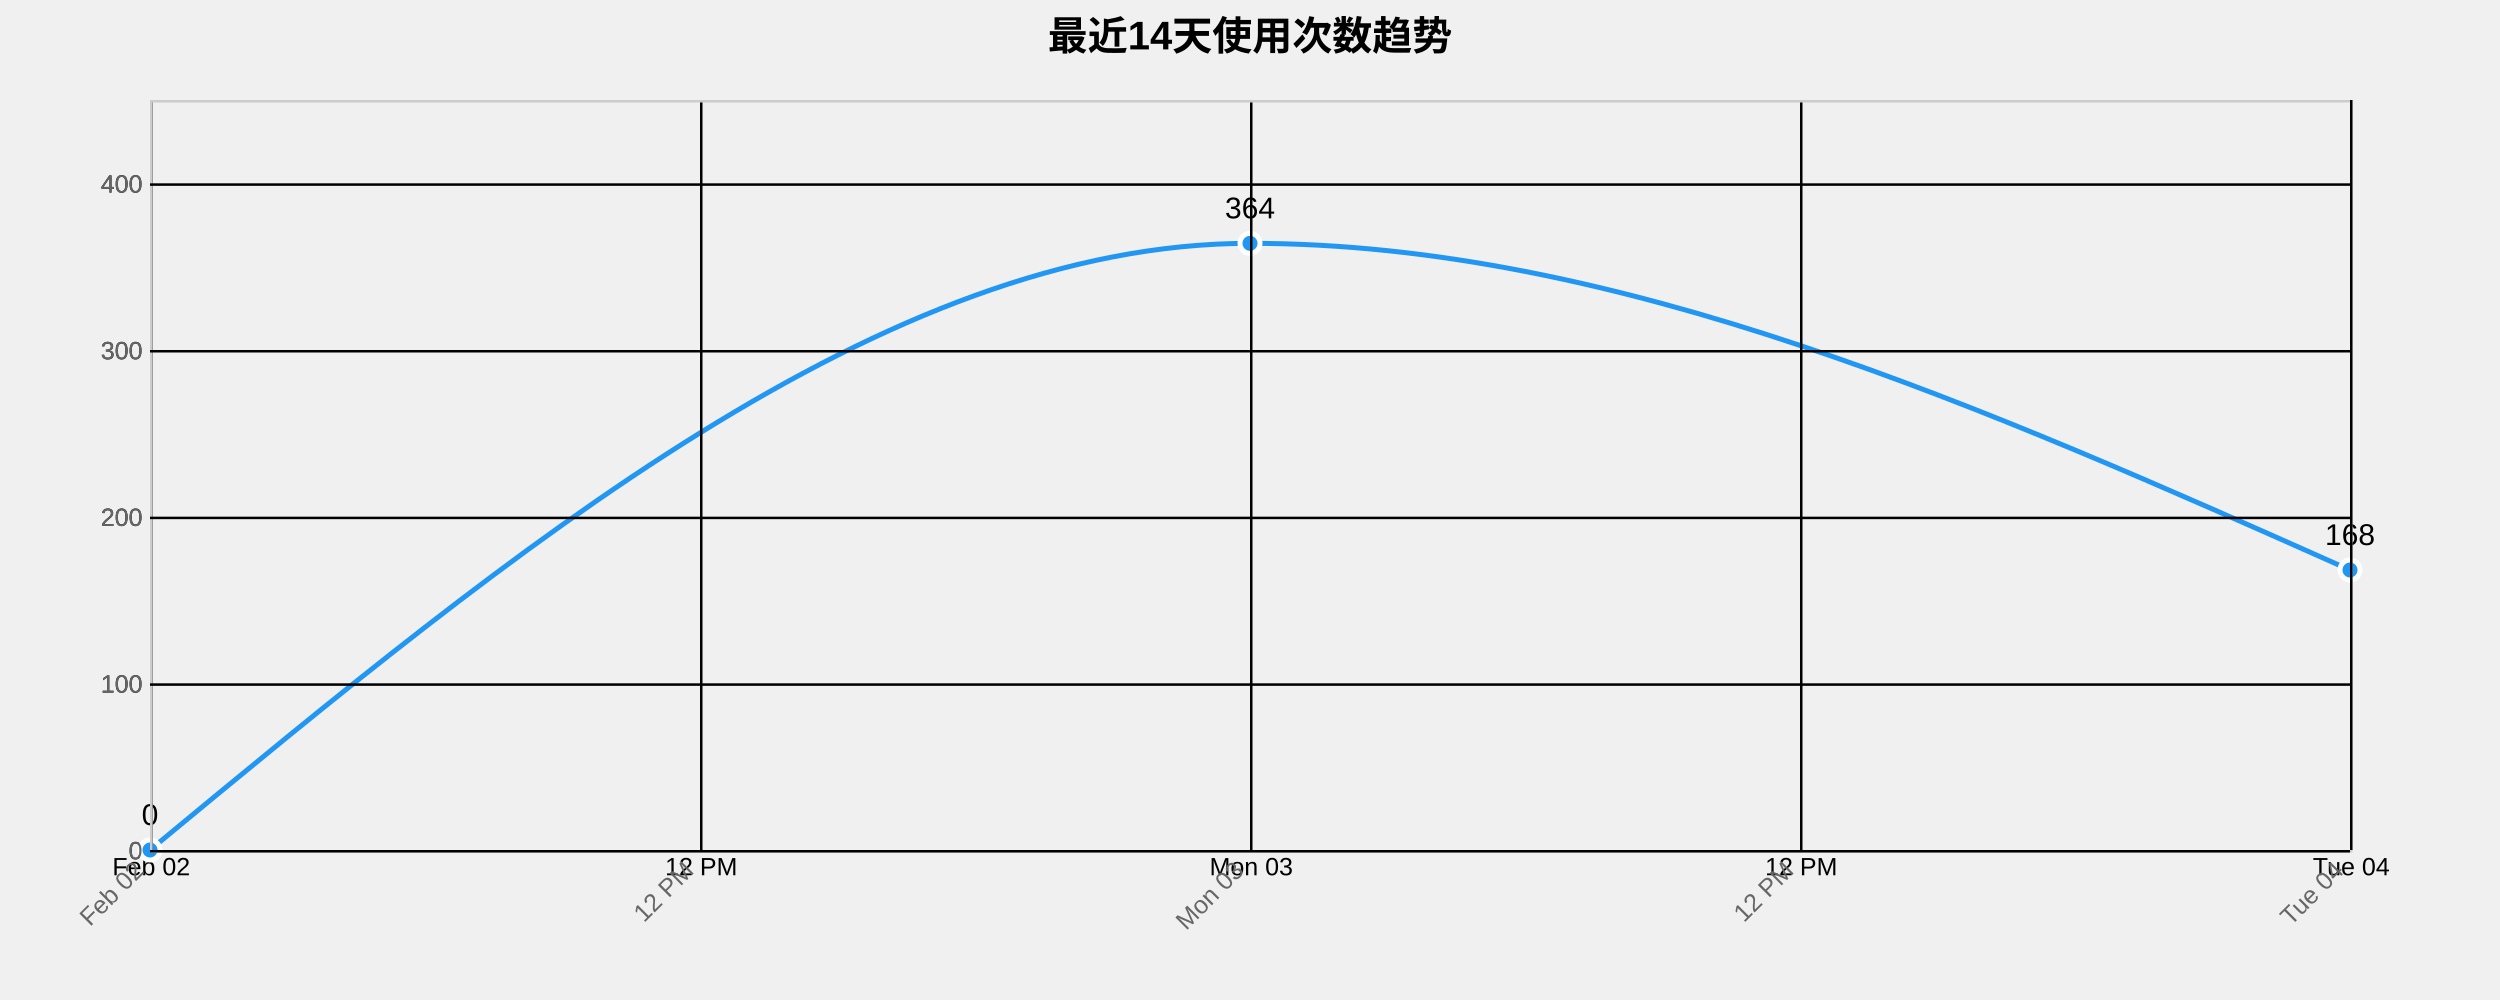
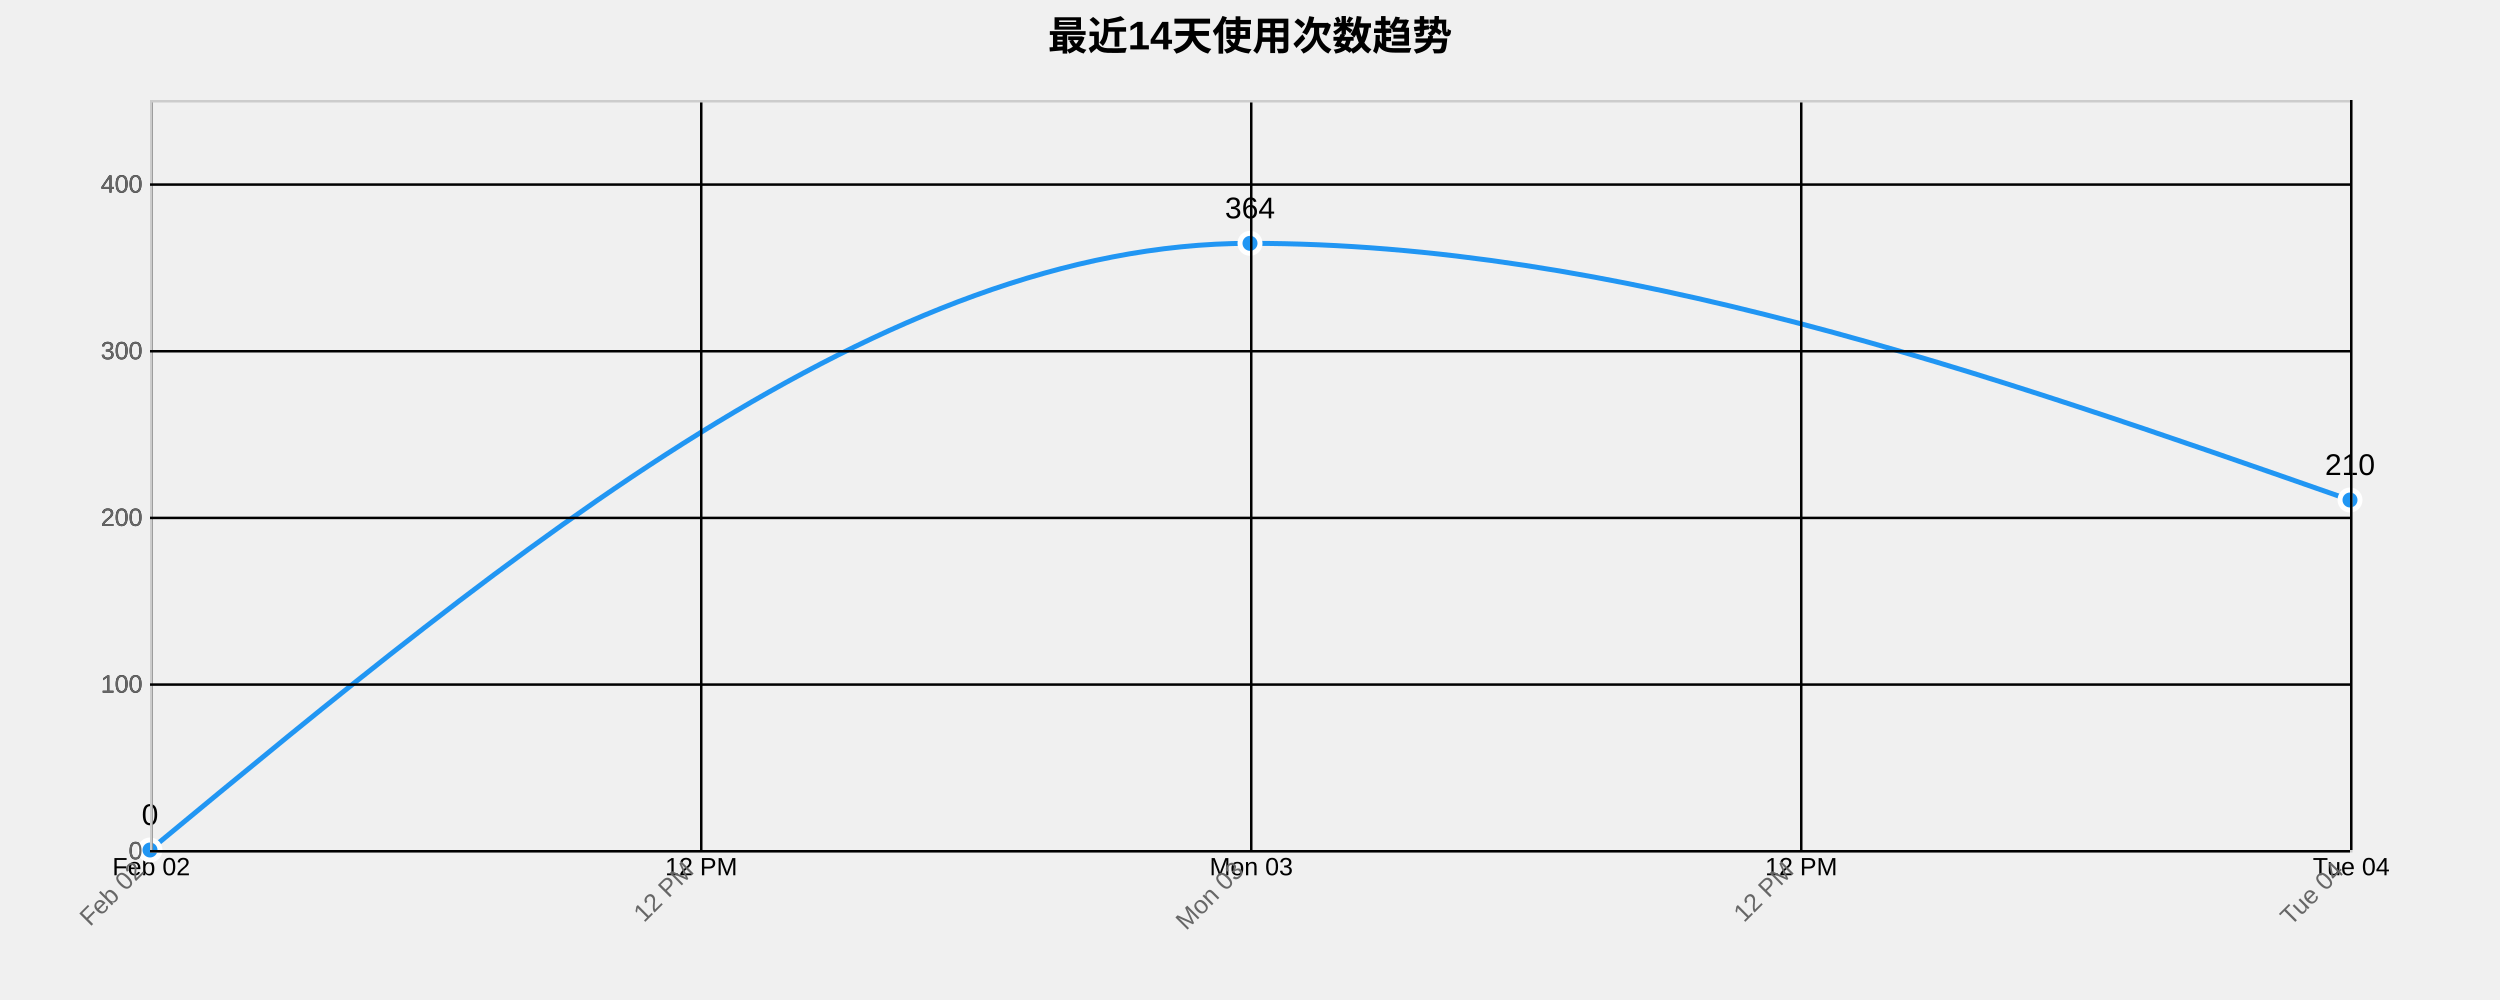
<svg xmlns="http://www.w3.org/2000/svg" width="1000" height="400">
  <g transform="translate(60,40)">
    <text x="440" y="-20" text-anchor="middle" style="font-size: 16px; font-weight: bold;">最近14天使用次数趋势</text>
    <g class="grid" transform="translate(0,300)" fill="none" font-size="10" font-family="sans-serif" text-anchor="middle">
      <path class="domain" stroke="currentColor" d="M0.5,-300V0.5H880.5V-300" />
      <g class="tick" opacity="1" transform="translate(0.5,0)">
        <line stroke="currentColor" y2="-300" />
        <text fill="currentColor" y="3" dy="0.71em">Feb 02</text>
      </g>
      <g class="tick" opacity="1" transform="translate(220.5,0)">
        <line stroke="currentColor" y2="-300" />
        <text fill="currentColor" y="3" dy="0.71em">12 PM</text>
      </g>
      <g class="tick" opacity="1" transform="translate(440.5,0)">
        <line stroke="currentColor" y2="-300" />
        <text fill="currentColor" y="3" dy="0.71em">Mon 03</text>
      </g>
      <g class="tick" opacity="1" transform="translate(660.5,0)">
        <line stroke="currentColor" y2="-300" />
        <text fill="currentColor" y="3" dy="0.71em">12 PM</text>
      </g>
      <g class="tick" opacity="1" transform="translate(880.5,0)">
        <line stroke="currentColor" y2="-300" />
        <text fill="currentColor" y="3" dy="0.71em">Tue 04</text>
      </g>
    </g>
    <g class="grid" fill="none" font-size="10" font-family="sans-serif" text-anchor="end">
      <path class="domain" stroke="currentColor" d="M880,300.5H0.5V0.5H880" />
      <g class="tick" opacity="1" transform="translate(0,300.5)">
        <line stroke="currentColor" x2="880" />
        <text fill="currentColor" x="-3" dy="0.32em">0</text>
      </g>
      <g class="tick" opacity="1" transform="translate(0,233.8333)">
        <line stroke="currentColor" x2="880" />
        <text fill="currentColor" x="-3" dy="0.32em">100</text>
      </g>
      <g class="tick" opacity="1" transform="translate(0,167.1667)">
        <line stroke="currentColor" x2="880" />
        <text fill="currentColor" x="-3" dy="0.32em">200</text>
      </g>
      <g class="tick" opacity="1" transform="translate(0,100.5)">
        <line stroke="currentColor" x2="880" />
        <text fill="currentColor" x="-3" dy="0.32em">300</text>
      </g>
      <g class="tick" opacity="1" transform="translate(0,33.83333)">
        <line stroke="currentColor" x2="880" />
        <text fill="currentColor" x="-3" dy="0.32em">400</text>
      </g>
    </g>
-     <path class="area" d="M0,300C146.667,178.667,293.333,57.333,440,57.333C586.667,57.333,733.333,122.667,880,188L880,300C733.333,300,586.667,300,440,300C293.333,300,146.667,300,0,300Z" style="fill: url(#area-gradient); opacity: 0.3;" />
-     <path class="line" d="M0,300C146.667,178.667,293.333,57.333,440,57.333C586.667,57.333,733.333,122.667,880,188" style="fill: none; stroke: #2196F3; stroke-width: 2px;" />
+     <path class="area" d="M0,300C146.667,178.667,293.333,57.333,440,57.333C586.667,57.333,733.333,108.667,880,160L880,300C733.333,300,586.667,300,440,300C293.333,300,146.667,300,0,300Z" style="fill: url(#area-gradient); opacity: 0.3;" />
+     <path class="line" d="M0,300C146.667,178.667,293.333,57.333,440,57.333C586.667,57.333,733.333,108.667,880,160" style="fill: none; stroke: #2196F3; stroke-width: 2px;" />
    <circle class="dot" cx="0" cy="300" r="4" style="fill: #2196F3; stroke: #fff; stroke-width: 2px;" />
    <circle class="dot" cx="440" cy="57.333" r="4" style="fill: #2196F3; stroke: #fff; stroke-width: 2px;" />
-     <circle class="dot" cx="880" cy="188" r="4" style="fill: #2196F3; stroke: #fff; stroke-width: 2px;" />
+     <circle class="dot" cx="880" cy="160" r="4" style="fill: #2196F3; stroke: #fff; stroke-width: 2px;" />
    <text class="label" x="0" y="290" text-anchor="middle" style="font-size: 12px;">0</text>
    <text class="label" x="440" y="47.333" text-anchor="middle" style="font-size: 12px;">364</text>
-     <text class="label" x="880" y="178" text-anchor="middle" style="font-size: 12px;">168</text>
+     <text class="label" x="880" y="150" text-anchor="middle" style="font-size: 12px;">210</text>
    <g class="x-axis" transform="translate(0,300)" fill="none" font-size="10" font-family="sans-serif" text-anchor="middle">
      <path class="domain" stroke="currentColor" d="M0.5,-300V0.5H880.5V-300" />
      <g class="tick" opacity="1" transform="translate(0.5,0)">
        <line stroke="currentColor" y2="-300" />
        <text fill="currentColor" y="3" dy=".15em" style="text-anchor: end;" dx="-.8em" transform="rotate(-45)">Feb 02</text>
      </g>
      <g class="tick" opacity="1" transform="translate(220.5,0)">
        <line stroke="currentColor" y2="-300" />
        <text fill="currentColor" y="3" dy=".15em" style="text-anchor: end;" dx="-.8em" transform="rotate(-45)">12 PM</text>
      </g>
      <g class="tick" opacity="1" transform="translate(440.5,0)">
        <line stroke="currentColor" y2="-300" />
        <text fill="currentColor" y="3" dy=".15em" style="text-anchor: end;" dx="-.8em" transform="rotate(-45)">Mon 03</text>
      </g>
      <g class="tick" opacity="1" transform="translate(660.5,0)">
        <line stroke="currentColor" y2="-300" />
        <text fill="currentColor" y="3" dy=".15em" style="text-anchor: end;" dx="-.8em" transform="rotate(-45)">12 PM</text>
      </g>
      <g class="tick" opacity="1" transform="translate(880.5,0)">
        <line stroke="currentColor" y2="-300" />
        <text fill="currentColor" y="3" dy=".15em" style="text-anchor: end;" dx="-.8em" transform="rotate(-45)">Tue 04</text>
      </g>
    </g>
    <g class="y-axis" fill="none" font-size="10" font-family="sans-serif" text-anchor="end">
      <path class="domain" stroke="currentColor" d="M880,300.5H0.5V0.5H880" />
      <g class="tick" opacity="1" transform="translate(0,300.5)">
        <line stroke="currentColor" x2="880" />
        <text fill="currentColor" x="-3" dy="0.32em">0</text>
      </g>
      <g class="tick" opacity="1" transform="translate(0,233.8333)">
        <line stroke="currentColor" x2="880" />
        <text fill="currentColor" x="-3" dy="0.32em">100</text>
      </g>
      <g class="tick" opacity="1" transform="translate(0,167.1667)">
        <line stroke="currentColor" x2="880" />
        <text fill="currentColor" x="-3" dy="0.32em">200</text>
      </g>
      <g class="tick" opacity="1" transform="translate(0,100.5)">
        <line stroke="currentColor" x2="880" />
        <text fill="currentColor" x="-3" dy="0.32em">300</text>
      </g>
      <g class="tick" opacity="1" transform="translate(0,33.83333)">
        <line stroke="currentColor" x2="880" />
        <text fill="currentColor" x="-3" dy="0.32em">400</text>
      </g>
    </g>
    <style>
    .grid line {
      stroke: #e0e0e0;
      stroke-opacity: 0.7;
      shape-rendering: crispEdges;
    }
    .grid path {
      stroke-width: 0;
    }
    .dot:hover {
      r: 6;
    }
    text {
      font-family: Arial, sans-serif;
    }
    .x-axis path, .y-axis path {
      stroke: #ccc;
    }
    .x-axis text, .y-axis text {
      fill: #666;
    }
  </style>
  </g>
</svg>
